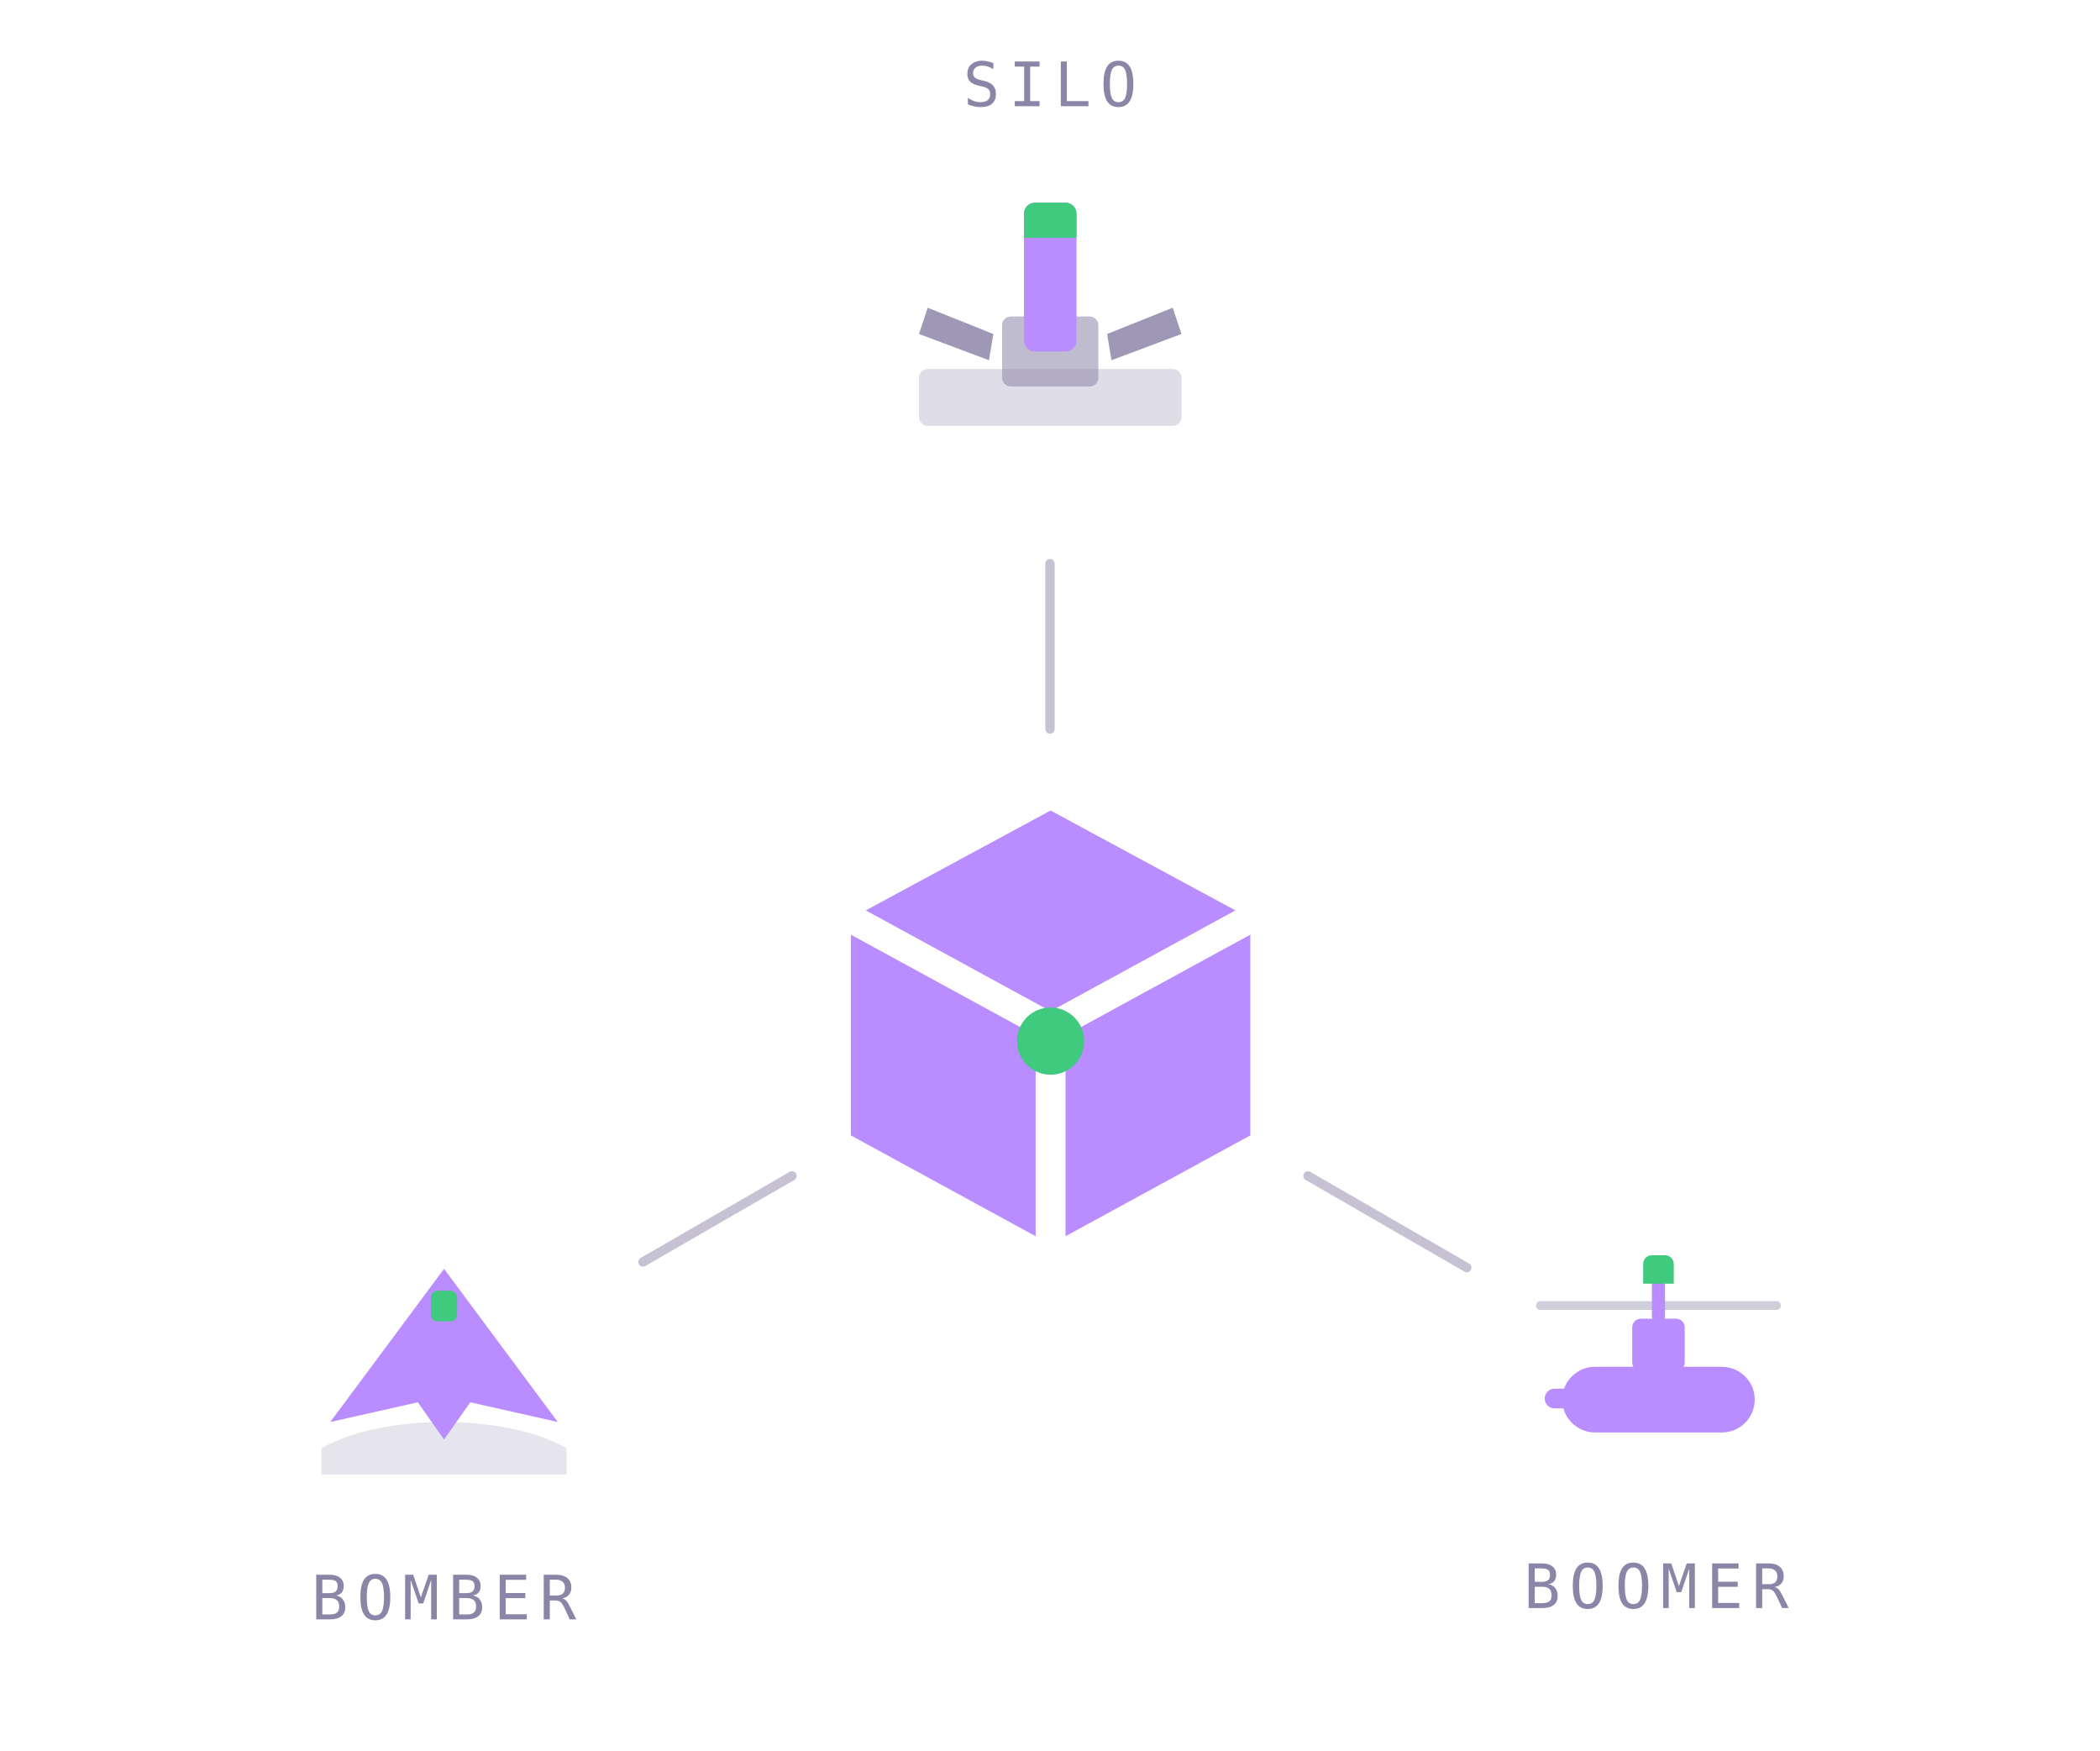
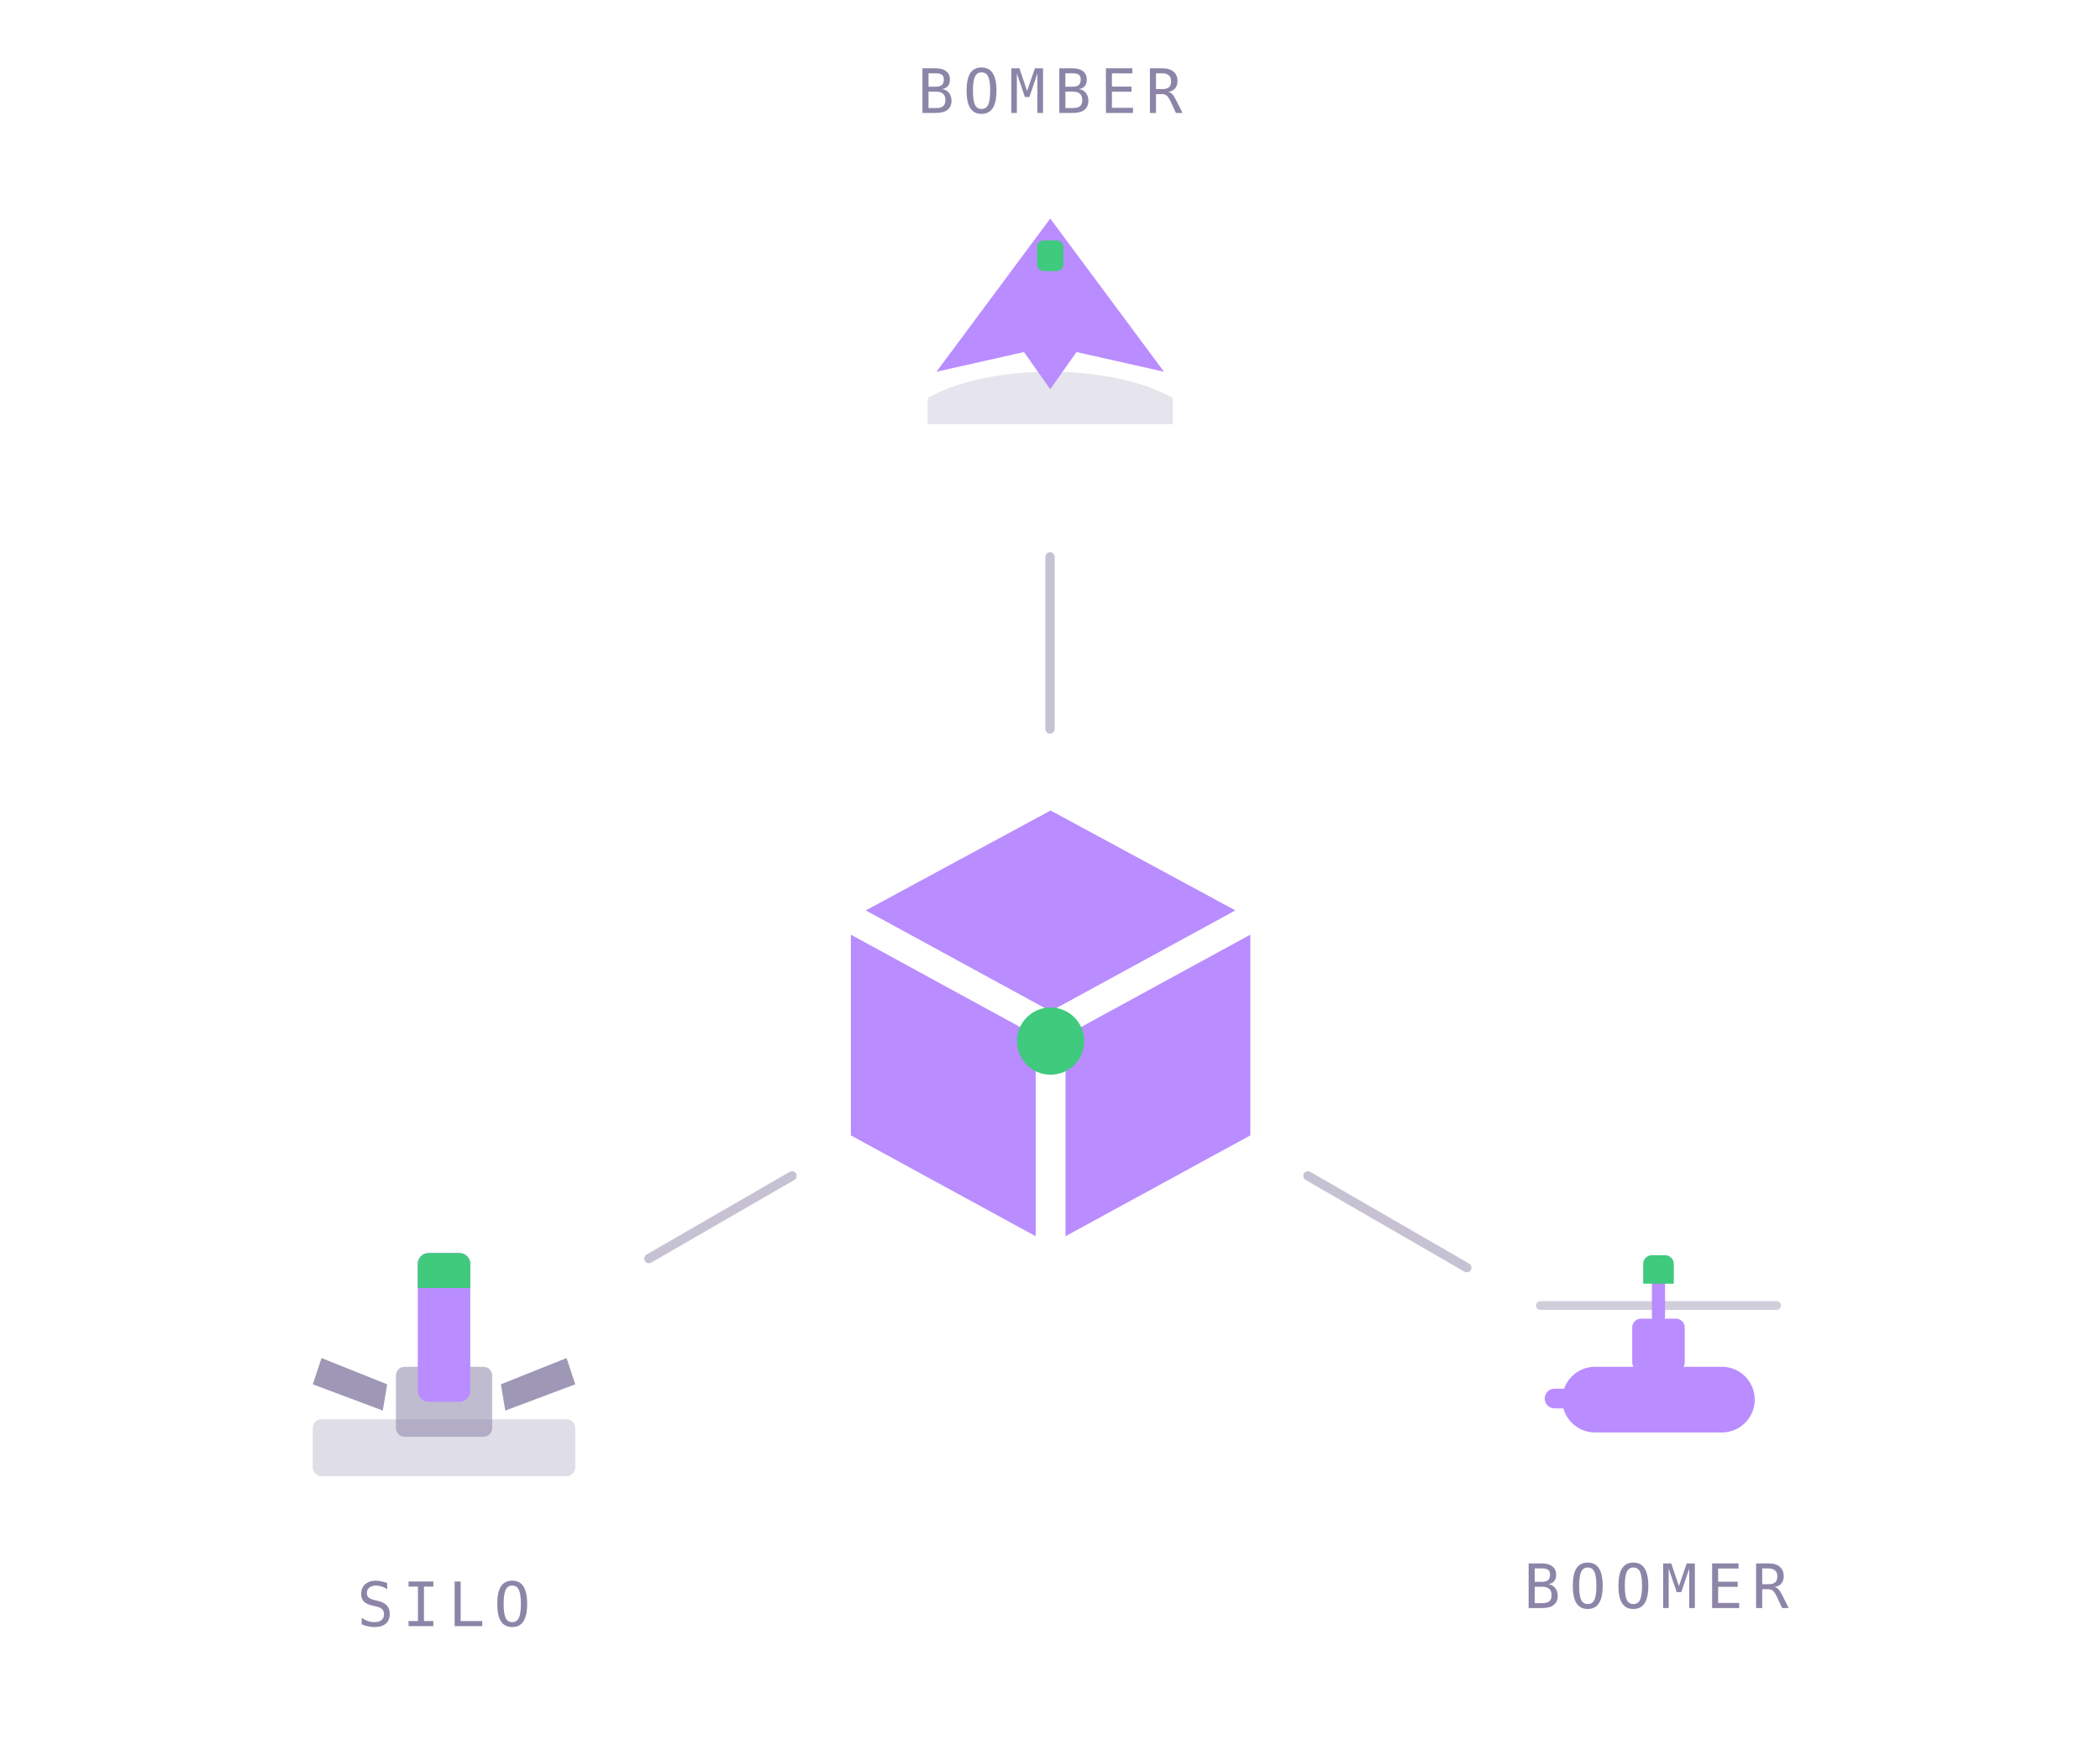
<svg xmlns="http://www.w3.org/2000/svg" viewBox="0 0 360 300" width="360" height="300" role="img" aria-label="The three delivery legs on the mark's blade axes">
  <defs>
    <g id="trefoil">
      <polygon fill="#b98cff" points="32,8.8 51.8,19.5 32,30.3 12.2,19.5" />
      <polygon fill="#b98cff" points="10.6,22.1 30.4,32.9 30.4,54.4 10.6,43.6" />
      <polygon fill="#b98cff" points="53.4,22.1 33.6,32.9 33.6,54.4 53.4,43.6" />
      <circle fill="#3fca7d" cx="32" cy="33.5" r="3.6" />
    </g>
    <g id="silo">
      <rect fill="#8d85a8" opacity=".28" x="2" y="46" width="60" height="13" rx="2" />
      <rect fill="#8d85a8" opacity=".55" x="21" y="34" width="22" height="16" rx="2" />
      <path fill="#8d85a8" opacity=".85" d="M19,38 L4,32 L2,38 L18,44 Z" />
      <path fill="#8d85a8" opacity=".85" d="M45,38 L60,32 L62,38 L46,44 Z" />
      <rect fill="#b98cff" x="26" y="8" width="12" height="34" rx="2.5" />
      <path fill="#3fca7d" d="M26,16 L26,10.5 A2.5,2.5 0 0 1 28.5,8 L35.5,8 A2.5,2.5 0 0 1 38,10.5 L38,16 Z" />
    </g>
    <g id="boomer">
      <rect fill="#8d85a8" opacity=".4" x="4" y="21" width="56" height="2" rx="1" />
      <rect fill="#b98cff" x="6" y="41" width="9" height="4.5" rx="2.25" />
      <rect fill="#b98cff" x="10" y="36" width="44" height="15" rx="7.5" />
      <rect fill="#b98cff" x="26" y="25" width="12" height="12" rx="2" />
      <rect fill="#b98cff" x="30.5" y="15" width="3" height="11" rx="1.5" />
      <path fill="#3fca7d" d="M28.5,17 L28.5,12.5 A2,2 0 0 1 30.5,10.5 L33.5,10.5 A2,2 0 0 1 35.5,12.5 L35.5,17 Z" />
    </g>
    <g id="bomber">
      <path fill="#8d85a8" opacity=".22" d="M4,50 C18,42 46,42 60,50 L60,56 L4,56 Z" />
      <path fill="#b98cff" d="M32,9 L58,44 L38,39.5 L32,48 L26,39.5 L6,44 Z" />
      <rect fill="#3fca7d" x="29" y="14" width="6" height="7" rx="1.5" />
    </g>
  </defs>
  <g stroke="#8d85a8" stroke-width="1.6" opacity=".5" stroke-linecap="round" fill="none">
-     <path d="M180.00,124.94 L180.00,96.60" />
+     <path d="M180.00,124.94 L180.00,95.44" />
    <path d="M224.22,201.53 L251.45,217.25" />
-     <path d="M135.78,201.53 L110.23,216.28" />
+     <path d="M135.78,201.53 L111.24,215.70" />
  </g>
-   <use href="#silo" transform="translate(156.04,28.74) scale(0.75)" />
+   <use href="#bomber" transform="translate(156.04,30.71) scale(0.75)" />
  <use href="#boomer" transform="translate(260.31,207.25) scale(0.75)" />
-   <use href="#bomber" transform="translate(52.12,210.71) scale(0.75)" />
+   <use href="#silo" transform="translate(52.12,208.75) scale(0.75)" />
  <use href="#trefoil" transform="translate(128.90,124.83) scale(1.6)" />
  <g font-family="ui-monospace, SFMono-Regular, Consolas, monospace" font-size="10.5" letter-spacing="1.5" fill="#8d85a8" text-anchor="middle">
-     <text x="180.00" y="18.20">SILO</text>
+     <text x="180.00" y="19.36">BOMBER</text>
    <text x="283.92" y="275.60">BOOMER</text>
-     <text x="76.08" y="277.54">BOMBER</text>
+     <text x="76.08" y="278.70">SILO</text>
  </g>
</svg>
